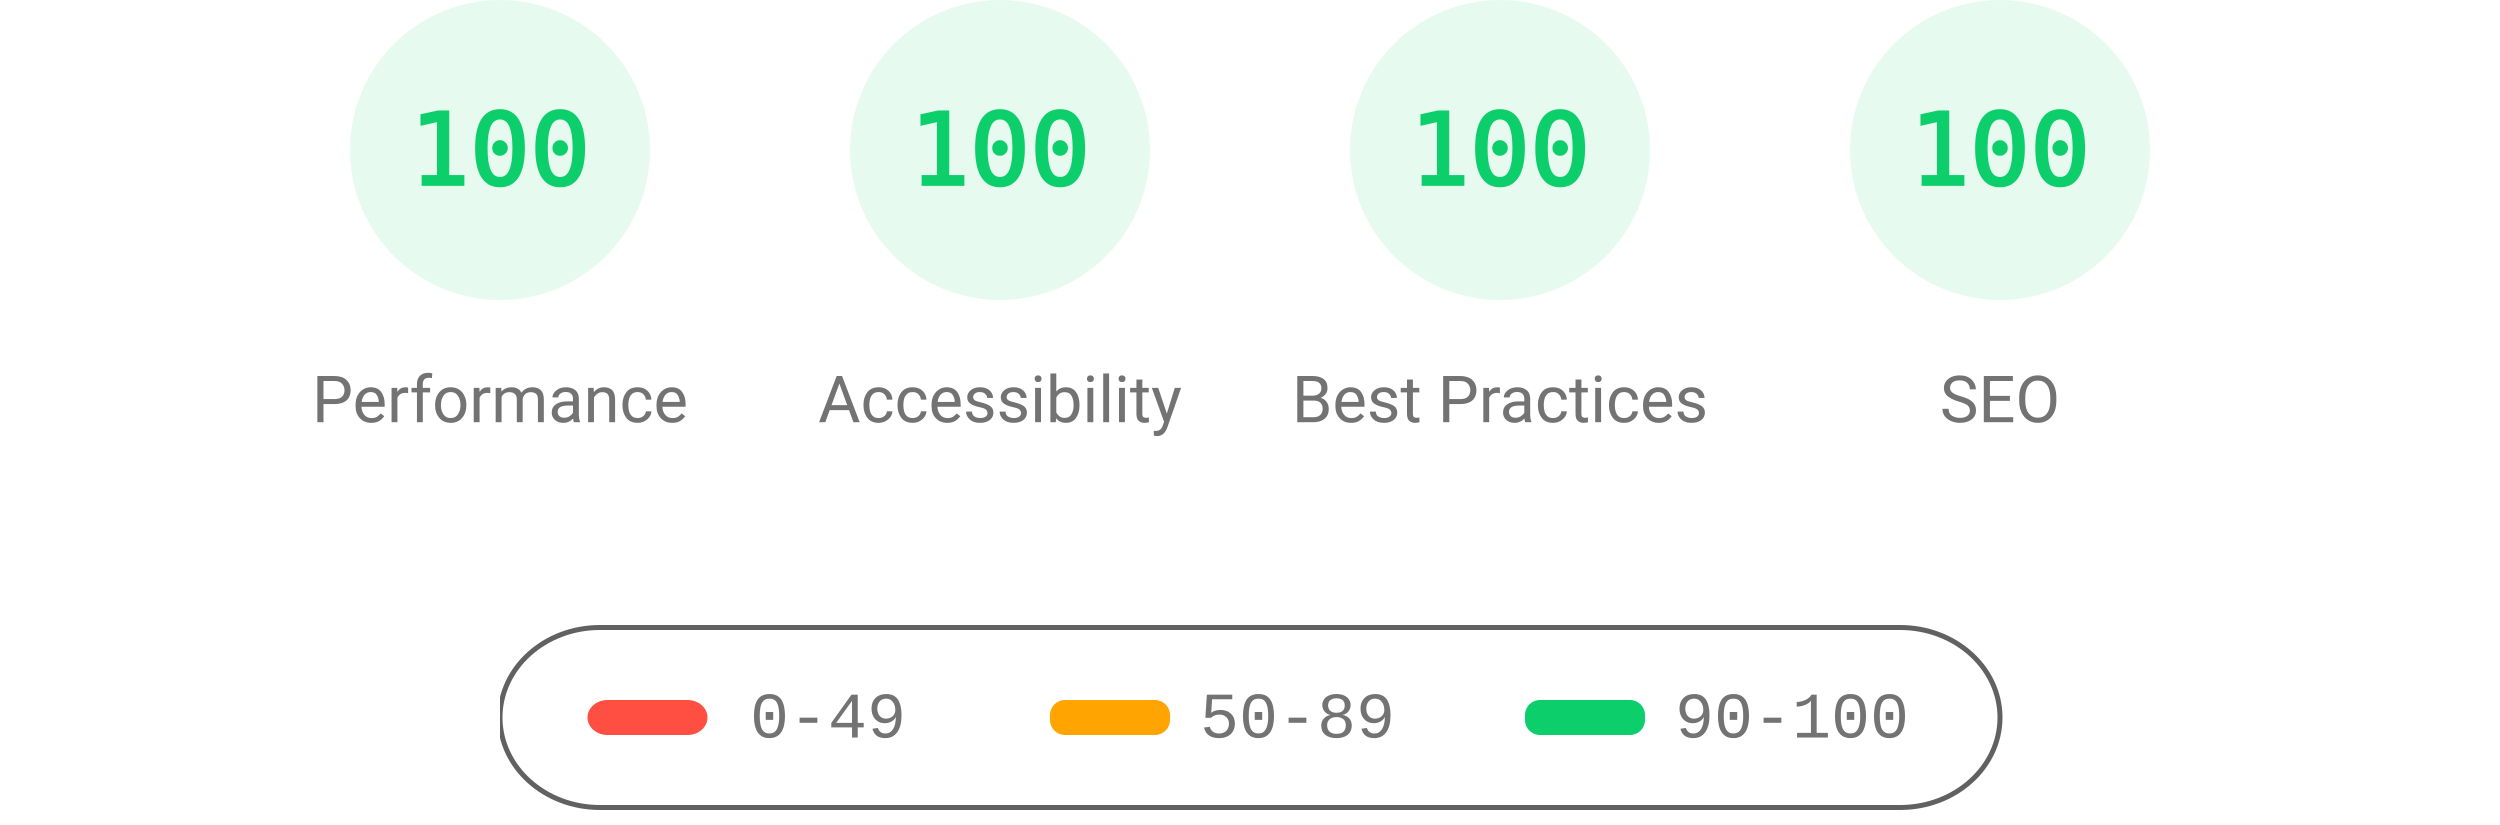
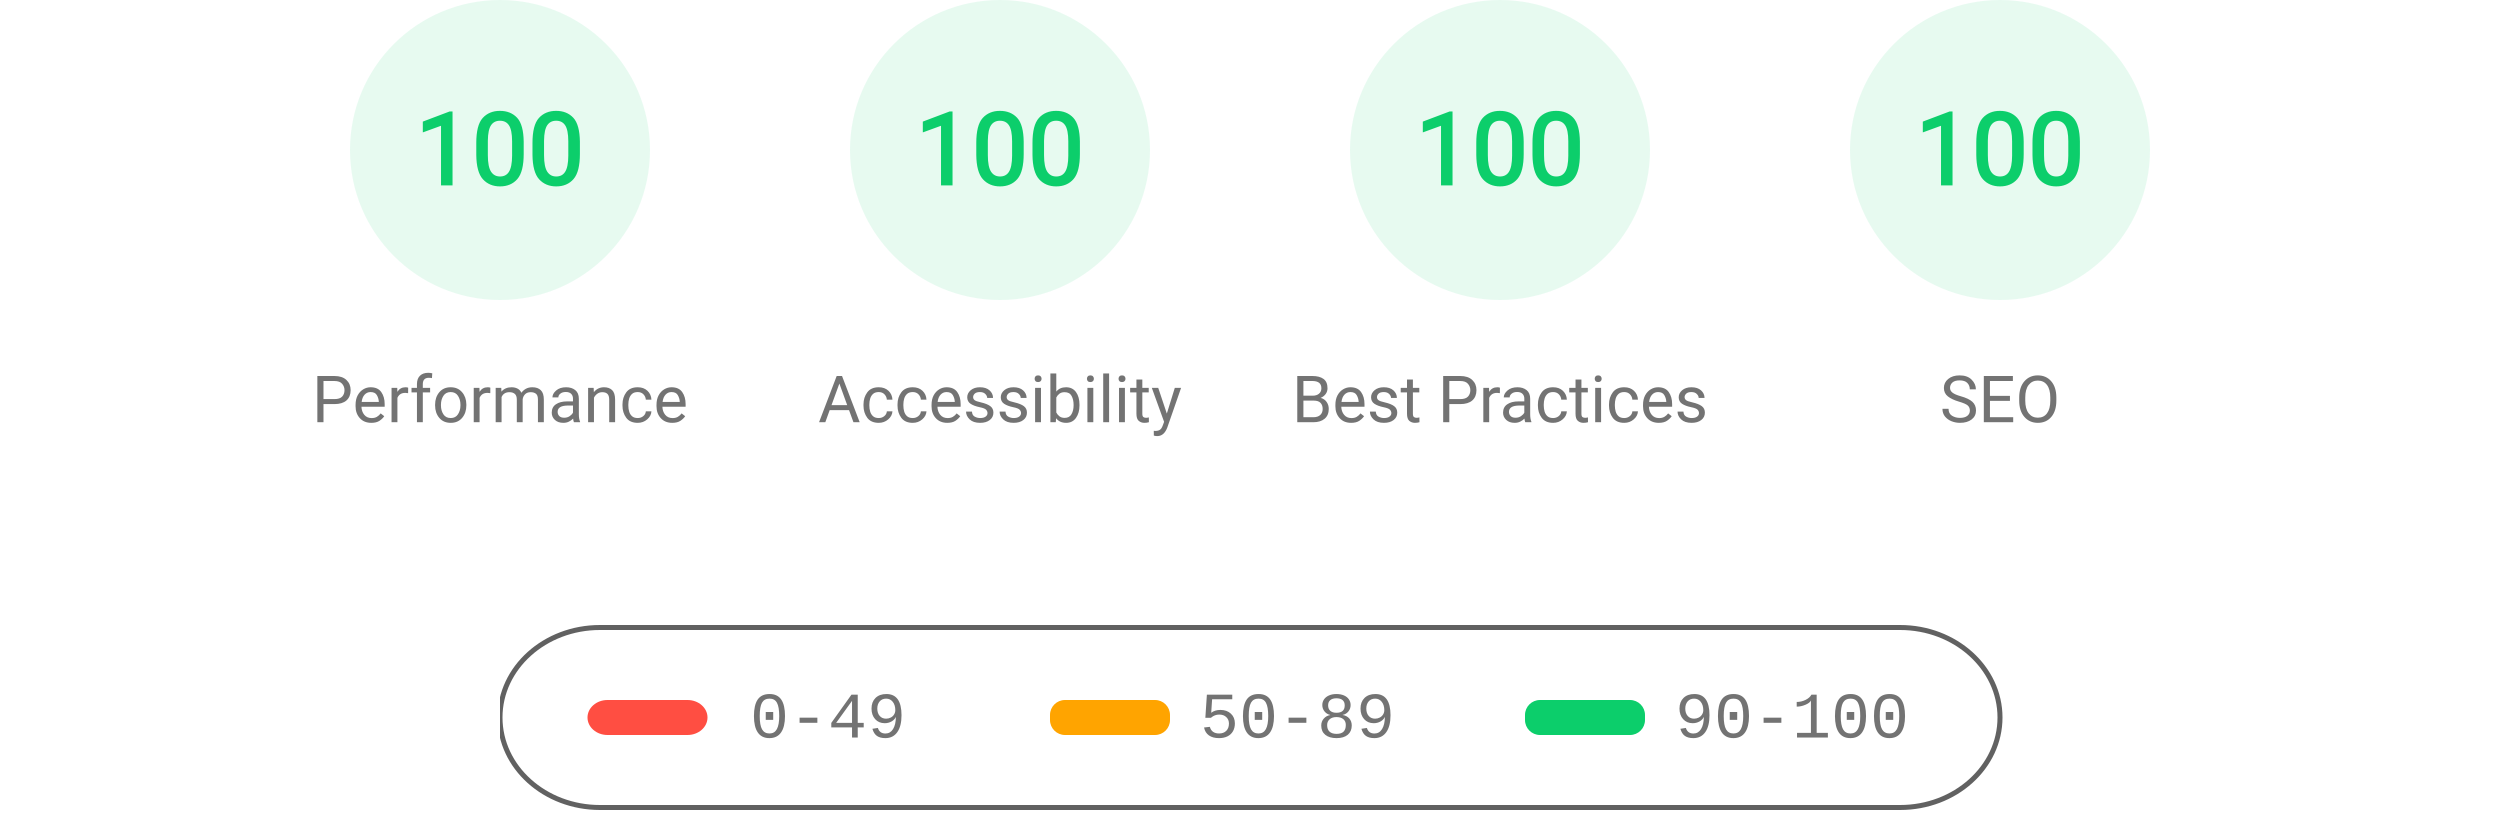
<svg xmlns="http://www.w3.org/2000/svg" class="theme--agnostic" fill="none" width="1000" height="330">
  <style>
			.gauge-base {
				opacity: 0.1
			}

			.gauge-arc {
				fill: none;
				animation-delay: 250ms;
				stroke-linecap: round;
				transform: rotate(-90deg);
				transform-origin: 100px 60px;
				animation: load-gauge 1s ease forwards
			}

			.guage-text {
				font-size: 40px;
- 				font-family: monospace;
+ 				font-family: Roboto;
				text-align: center
			}

			.guage-red {
				color: #ff4e42;
				fill: #ff4e42;
				stroke: #ff4e42
			}
			.guage-orange {
				color: #ffa400;
				fill: #ffa400;
				stroke: #ffa400
			}
			.guage-green {
				color: #0cce6b;
				fill: #0cce6b;
				stroke: #0cce6b
			}
			.theme--agnostic .guage-undefined {
				color: #5c5c5c;
				fill: #5c5c5c;
				stroke: #5c5c5c
			}
			.theme--light .guage-undefined {
				color: #1e1e1e;
				fill: #1e1e1e;
				stroke: #1e1e1e
			}
			.theme--dark .guage-undefined {
				color: #f5f5f5;
				fill: #f5f5f5;
				stroke: #f5f5f5
			}

			.guage-title {
				stroke: none;
				font-size: 26px;
				line-height: 26px;
				font-family: Roboto, Halvetica, Arial, sans-serif
			}
			.metric.guage-title {
				font-family: 'Courier New', Courier, monospace
			}
			.theme--agnostic .guage-title {
				color: #737373;
				fill: #737373
			}
			.theme--light .guage-title {
				color: #212121;
				fill: #212121
			}
			.theme--dark .guage-title {
				color: #f5f5f5;
				fill: #f5f5f5
			}

			@keyframes load-gauge {
				from {
					stroke-dasharray: 0 352.858
				}
			}
			.lh-gauge--pwa__disc {
				fill: #e0e0e0
			}
			.lh-gauge--pwa__logo {
				position: relative;
				fill: #b0b0b0
			}
			.lh-gauge--pwa__invisible {
				display: none
			}
			.lh-gauge--pwa__visible {
				display: inline
			}
			.guage-invisible {
				display: none
			}
			.lh-gauge--pwa__logo--primary-color {
				fill: #304ffe
			}
			.theme--agnostic .lh-gauge--pwa__logo--secondary-color {
				fill: #787878
			}
			.theme--light .lh-gauge--pwa__logo--secondary-color {
				fill: #3d3d3d
			}
			.theme--dark .lh-gauge--pwa__logo--secondary-color {
				fill: #d8b6b6
			}
			.theme--light #svg_2 {
				stroke: #00000022
			}
			.theme--agnostic #svg_2 {
				stroke: #616161
			}
			.theme--light #svg_2 {
				stroke: #00000022
			}
			.theme--dark #svg_2 {
				stroke: #f5f5f566
			}
		</style>
  <svg class="guage-div guage-perf guage-green" viewBox="0 0 200 200" width="200" height="200" x="100" y="0">
    <circle class="gauge-base" r="56" cx="100" cy="60" stroke-width="8" />
    <circle class="gauge-arc guage-arc-1" r="56" cx="100" cy="60" stroke-width="8" style="stroke-dasharray: 351.858, 351.858;" />
    <text class="guage-text" x="100px" y="60px" alignment-baseline="central" dominant-baseline="central" text-anchor="middle">100</text>
    <text class="guage-title" x="100px" y="160px" alignment-baseline="central" dominant-baseline="central" text-anchor="middle">Performance</text>
  </svg>,<svg class="guage-div guage-perf guage-green" viewBox="0 0 200 200" width="200" height="200" x="300" y="0">
    <circle class="gauge-base" r="56" cx="100" cy="60" stroke-width="8" />
    <circle class="gauge-arc guage-arc-1" r="56" cx="100" cy="60" stroke-width="8" style="stroke-dasharray: 351.858, 351.858;" />
    <text class="guage-text" x="100px" y="60px" alignment-baseline="central" dominant-baseline="central" text-anchor="middle">100</text>
    <text class="guage-title" x="100px" y="160px" alignment-baseline="central" dominant-baseline="central" text-anchor="middle">Accessibility</text>
  </svg>,<svg class="guage-div guage-perf guage-green" viewBox="0 0 200 200" width="200" height="200" x="500" y="0">
    <circle class="gauge-base" r="56" cx="100" cy="60" stroke-width="8" />
    <circle class="gauge-arc guage-arc-1" r="56" cx="100" cy="60" stroke-width="8" style="stroke-dasharray: 351.858, 351.858;" />
    <text class="guage-text" x="100px" y="60px" alignment-baseline="central" dominant-baseline="central" text-anchor="middle">100</text>
    <text class="guage-title" x="100px" y="160px" alignment-baseline="central" dominant-baseline="central" text-anchor="middle">Best Practices</text>
  </svg>,<svg class="guage-div guage-perf guage-green" viewBox="0 0 200 200" width="200" height="200" x="700" y="0">
    <circle class="gauge-base" r="56" cx="100" cy="60" stroke-width="8" />
    <circle class="gauge-arc guage-arc-1" r="56" cx="100" cy="60" stroke-width="8" style="stroke-dasharray: 351.858, 351.858;" />
    <text class="guage-text" x="100px" y="60px" alignment-baseline="central" dominant-baseline="central" text-anchor="middle">100</text>
    <text class="guage-title" x="100px" y="160px" alignment-baseline="central" dominant-baseline="central" text-anchor="middle">SEO</text>
  </svg>
  <svg width="604" height="76" x="200" y="250">
    <g>
      <rect fill="none" id="canvas_background" height="80" width="604" y="-1" x="-1" />
      <g display="none" overflow="visible" y="0" x="0" height="100%" width="100%" id="canvasGrid">
        <rect fill="url(#gridpattern)" stroke-width="0" y="0" x="0" height="100%" width="100%" />
      </g>
    </g>
    <g>
      <rect fill-opacity="0" stroke-width="2" rx="40" id="svg_2" height="72" width="600" y="1" x="0" fill="#000000" />
      <rect stroke="#000" rx="8" id="svg_3" height="14" width="48" y="30" x="35" stroke-opacity="null" stroke-width="0" fill="#ff4e42" />
      <rect stroke="#000" rx="6" id="svg_4" height="14" width="48" y="30" x="220" stroke-opacity="null" stroke-width="0" fill="#ffa400" />
      <rect stroke="#000" rx="6" id="svg_5" height="14" width="48" y="30" x="410" stroke-opacity="null" stroke-width="0" fill="#0cce6b" />
      <text class="metric guage-title" xml:space="preserve" text-anchor="start" font-size="26" id="svg_6" y="45" x="100" stroke-opacity="null" stroke-width="0" stroke="#000">0-49</text>
      <text class="metric guage-title" xml:space="preserve" text-anchor="start" font-size="26" id="svg_7" y="45" x="280" stroke-opacity="null" stroke-width="0" stroke="#000">50-89</text>
      <text class="metric guage-title" xml:space="preserve" text-anchor="start" font-size="26" id="svg_8" y="45" x="470" stroke-opacity="null" stroke-width="0" stroke="#000">90-100</text>
    </g>
  </svg>
</svg>
